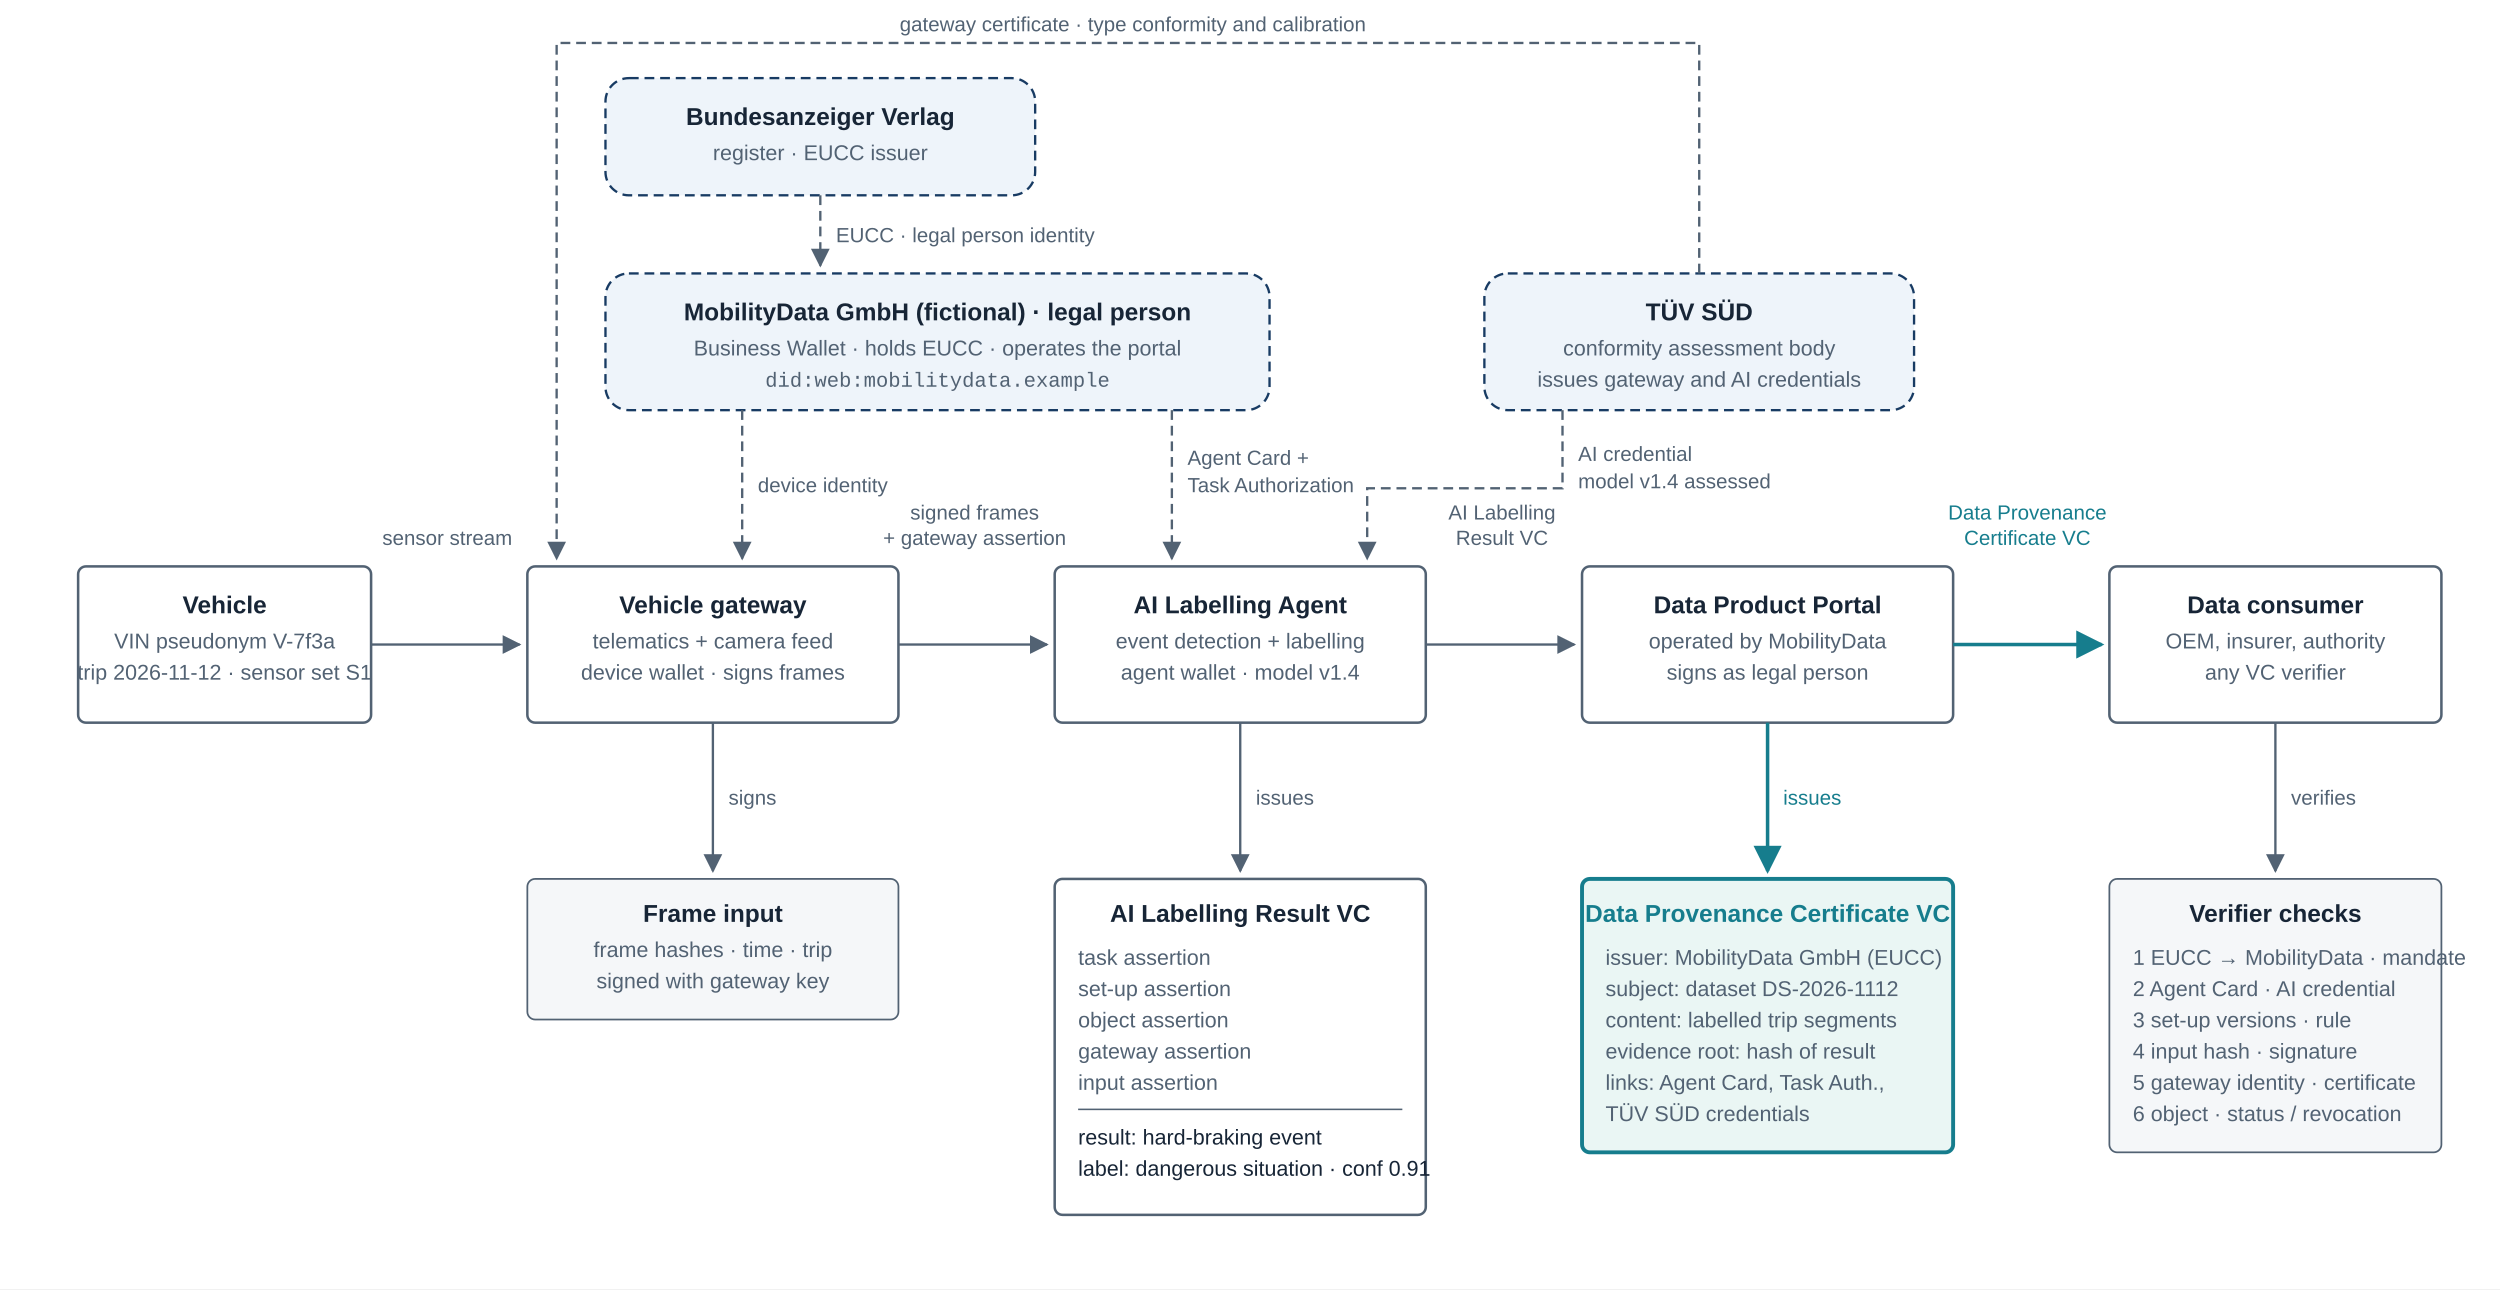
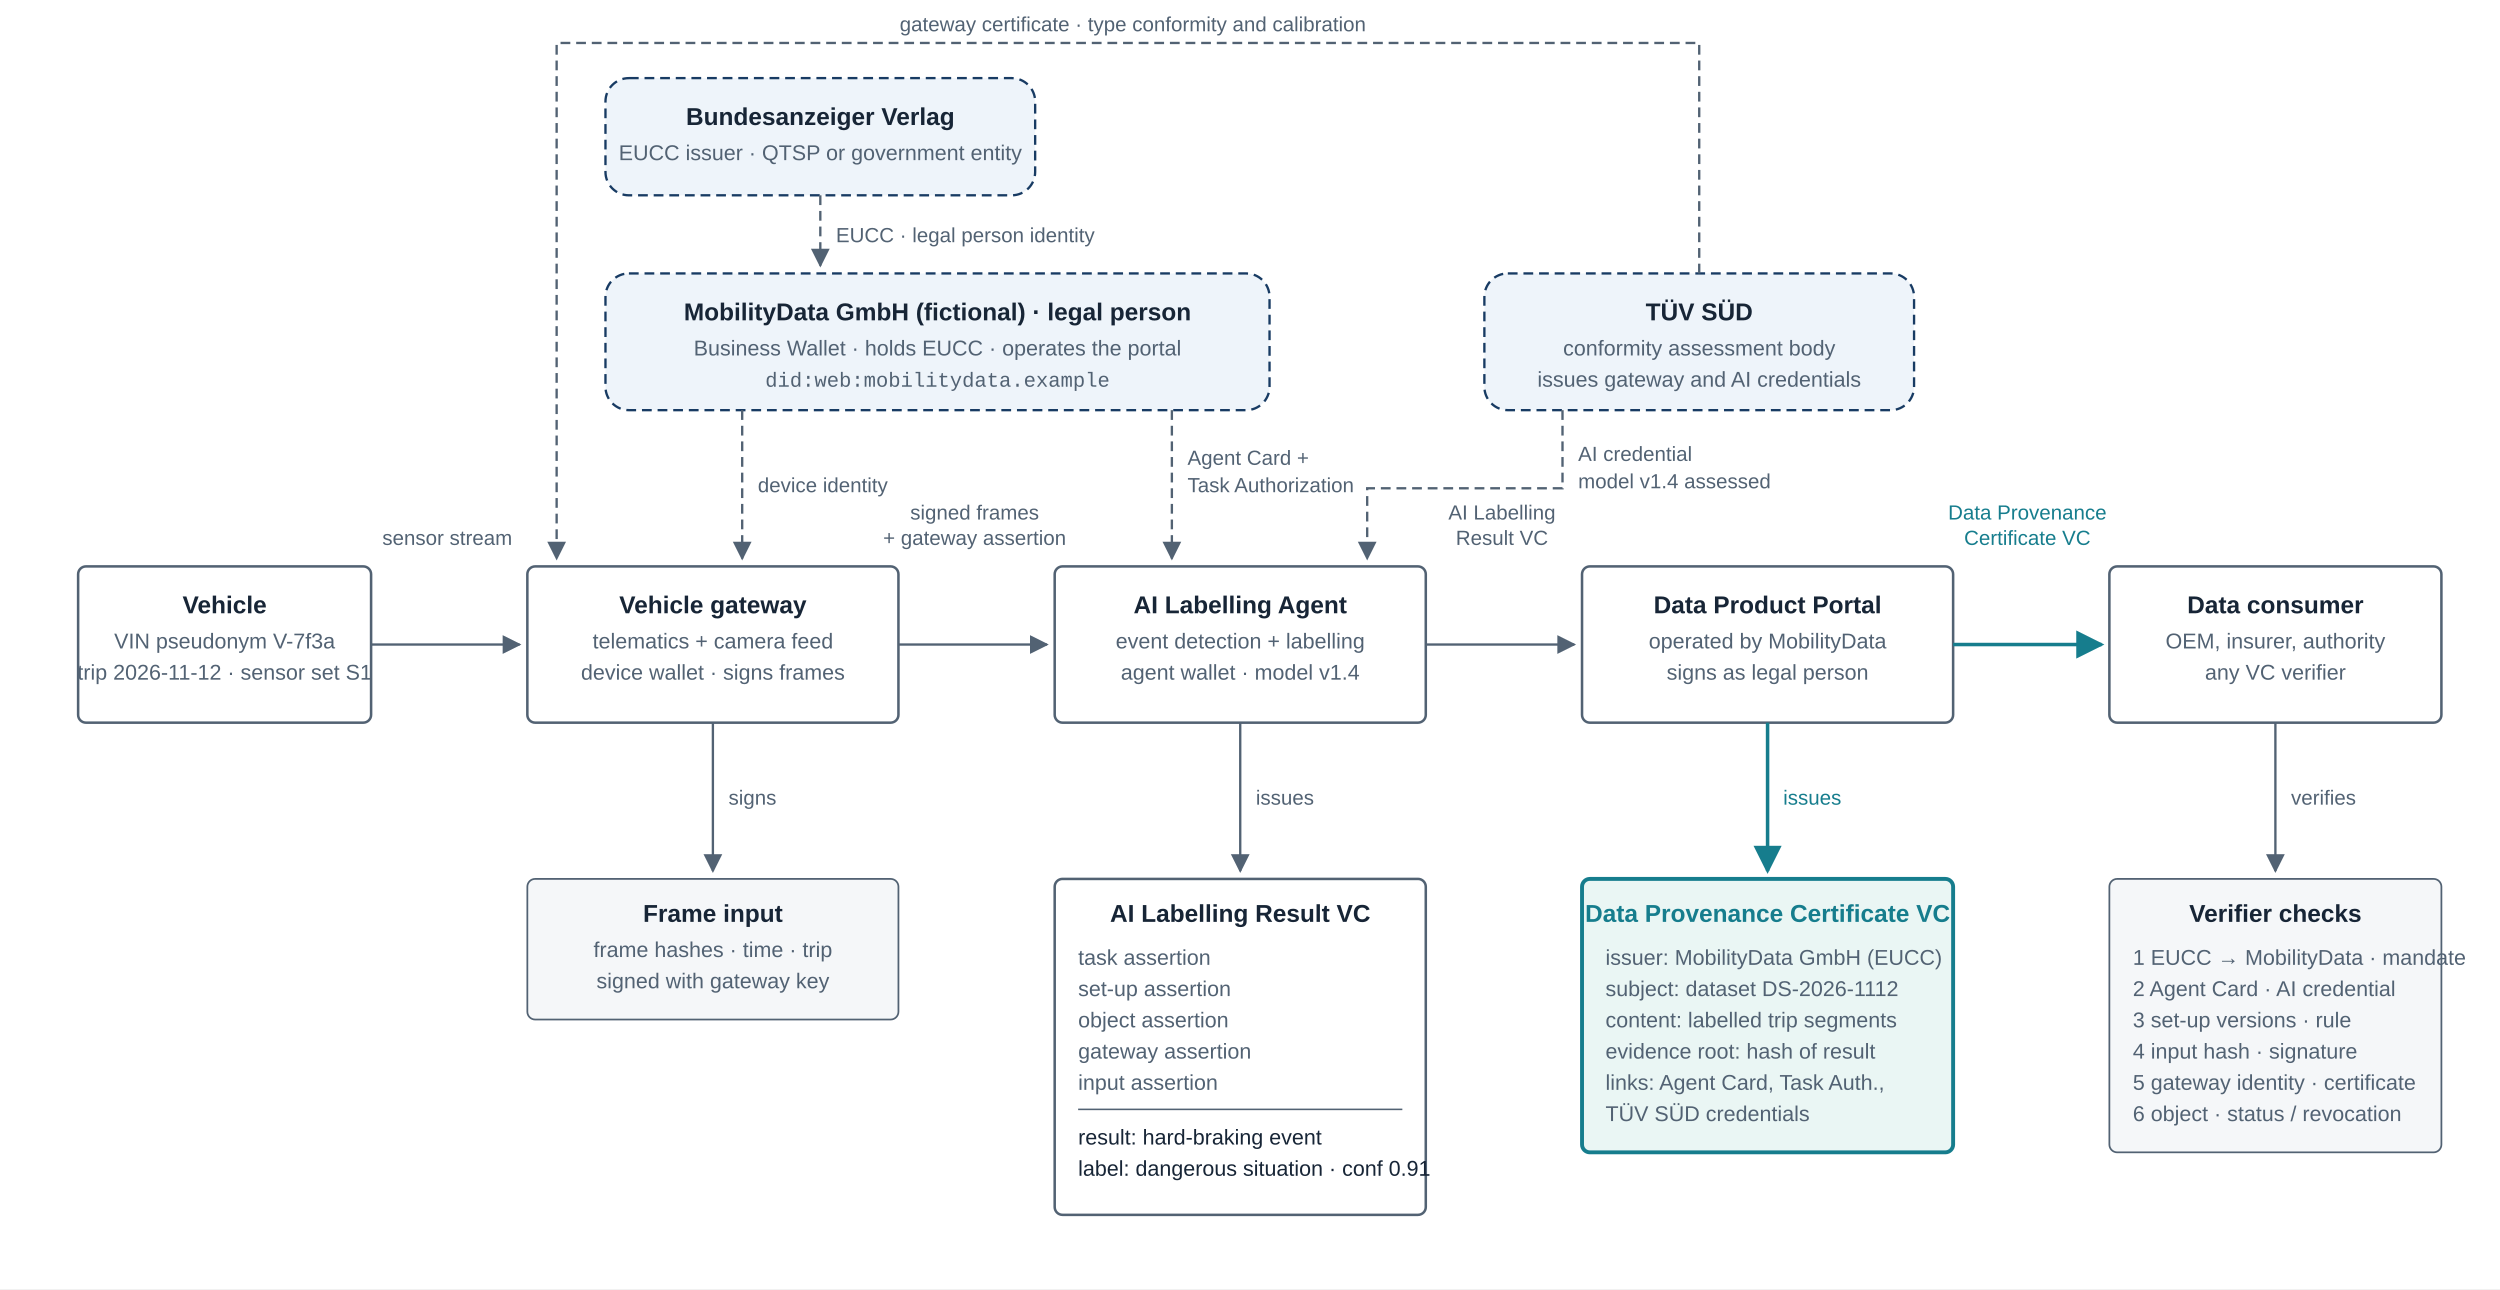
<svg xmlns="http://www.w3.org/2000/svg" width="1280" height="660" viewBox="0 0 1280 660" role="img" aria-labelledby="figure-4-vehicle-data-variant-title figure-4-vehicle-data-variant-desc" font-family="Arial, Liberation Sans, sans-serif">
  <rect x="0" y="0" width="1280" height="660" fill="#FFFFFF" />
  <defs>
    <marker id="ar3" viewBox="0 0 10 10" refX="9" refY="5" markerWidth="8" markerHeight="8" orient="auto-start-reverse">
      <path d="M0,0 L10,5 L0,10 z" fill="#526273" />
    </marker>
    <marker id="ar3-acc" viewBox="0 0 10 10" refX="9" refY="5" markerWidth="8" markerHeight="8" orient="auto-start-reverse">
      <path d="M0,0 L10,5 L0,10 z" fill="#167D8D" />
    </marker>
  </defs>
  <g>
    <rect fill="#EEF4FA" stroke="#183B63" stroke-width="1.2" stroke-dasharray="5 3" x="310" y="40" width="220" height="60" rx="12" />
    <text font-size="12.5" font-weight="700" fill="#172536" x="420" y="64" text-anchor="middle">Bundesanzeiger Verlag</text>
-     <text font-size="11" fill="#526273" x="420" y="82" text-anchor="middle">register · EUCC issuer</text>
+     <text font-size="11" fill="#526273" x="420" y="82" text-anchor="middle">EUCC issuer · QTSP or government entity</text>
  </g>
  <g>
    <rect fill="#EEF4FA" stroke="#183B63" stroke-width="1.2" stroke-dasharray="5 3" x="310" y="140" width="340" height="70" rx="12" />
    <text font-size="12.5" font-weight="700" fill="#172536" x="480" y="164" text-anchor="middle">MobilityData GmbH (fictional) · legal person</text>
    <text font-size="11" fill="#526273" x="480" y="182" text-anchor="middle">Business Wallet · holds EUCC · operates the portal</text>
    <text font-family="Liberation Mono, Courier New, monospace" font-size="10.5" fill="#526273" x="480" y="198" text-anchor="middle">did:web:mobilitydata.example</text>
  </g>
  <g>
    <rect fill="#EEF4FA" stroke="#183B63" stroke-width="1.2" stroke-dasharray="5 3" x="760" y="140" width="220" height="70" rx="12" />
    <text font-size="12.5" font-weight="700" fill="#172536" x="870" y="164" text-anchor="middle">TÜV SÜD</text>
    <text font-size="11" fill="#526273" x="870" y="182" text-anchor="middle">conformity assessment body</text>
    <text font-size="11" fill="#526273" x="870" y="198" text-anchor="middle">issues gateway and AI credentials</text>
  </g>
  <path fill="none" stroke="#526273" stroke-width="1.2" stroke-dasharray="5 3" d="M420,100 V136" marker-end="url(#ar3)" />
  <text font-size="10.5" fill="#526273" paint-order="stroke" stroke="#FFFFFF" stroke-width="5" stroke-linejoin="round" x="428" y="124" text-anchor="start">EUCC · legal person identity</text>
  <path fill="none" stroke="#526273" stroke-width="1.2" stroke-dasharray="5 3" d="M870,140 V22 H285 V286" marker-end="url(#ar3)" />
  <text font-size="10.5" fill="#526273" paint-order="stroke" stroke="#FFFFFF" stroke-width="5" stroke-linejoin="round" x="580" y="16" text-anchor="middle">gateway certificate · type conformity and calibration</text>
  <path fill="none" stroke="#526273" stroke-width="1.2" stroke-dasharray="5 3" d="M800,210 V250 H700 V286" marker-end="url(#ar3)" />
  <text font-size="10.5" fill="#526273" paint-order="stroke" stroke="#FFFFFF" stroke-width="5" stroke-linejoin="round" x="808" y="236" text-anchor="start">AI credential</text>
  <text font-size="10.5" fill="#526273" paint-order="stroke" stroke="#FFFFFF" stroke-width="5" stroke-linejoin="round" x="808" y="250" text-anchor="start">model v1.4 assessed</text>
  <path fill="none" stroke="#526273" stroke-width="1.2" stroke-dasharray="5 3" d="M380,210 V286" marker-end="url(#ar3)" />
  <text font-size="10.5" fill="#526273" paint-order="stroke" stroke="#FFFFFF" stroke-width="5" stroke-linejoin="round" x="388" y="252" text-anchor="start">device identity</text>
  <path fill="none" stroke="#526273" stroke-width="1.2" stroke-dasharray="5 3" d="M600,210 V286" marker-end="url(#ar3)" />
  <text font-size="10.5" fill="#526273" paint-order="stroke" stroke="#FFFFFF" stroke-width="5" stroke-linejoin="round" x="608" y="238" text-anchor="start">Agent Card +</text>
  <text font-size="10.5" fill="#526273" paint-order="stroke" stroke="#FFFFFF" stroke-width="5" stroke-linejoin="round" x="608" y="252" text-anchor="start">Task Authorization</text>
  <g>
    <rect fill="#FFFFFF" stroke="#526273" stroke-width="1.3" x="40" y="290" width="150" height="80" rx="4" />
    <text font-size="12.5" font-weight="700" fill="#172536" x="115" y="314" text-anchor="middle">Vehicle</text>
    <text font-size="11" fill="#526273" x="115" y="332" text-anchor="middle">VIN pseudonym V-7f3a</text>
    <text font-size="11" fill="#526273" x="115" y="348" text-anchor="middle">trip 2026-11-12 · sensor set S1</text>
  </g>
  <g>
    <rect fill="#FFFFFF" stroke="#526273" stroke-width="1.3" x="270" y="290" width="190" height="80" rx="4" />
    <text font-size="12.5" font-weight="700" fill="#172536" x="365" y="314" text-anchor="middle">Vehicle gateway</text>
    <text font-size="11" fill="#526273" x="365" y="332" text-anchor="middle">telematics + camera feed</text>
    <text font-size="11" fill="#526273" x="365" y="348" text-anchor="middle">device wallet · signs frames</text>
  </g>
  <g>
    <rect fill="#FFFFFF" stroke="#526273" stroke-width="1.3" x="540" y="290" width="190" height="80" rx="4" />
    <text font-size="12.5" font-weight="700" fill="#172536" x="635" y="314" text-anchor="middle">AI Labelling Agent</text>
    <text font-size="11" fill="#526273" x="635" y="332" text-anchor="middle">event detection + labelling</text>
    <text font-size="11" fill="#526273" x="635" y="348" text-anchor="middle">agent wallet · model v1.4</text>
  </g>
  <g>
    <rect fill="#FFFFFF" stroke="#526273" stroke-width="1.3" x="810" y="290" width="190" height="80" rx="4" />
    <text font-size="12.5" font-weight="700" fill="#172536" x="905" y="314" text-anchor="middle">Data Product Portal</text>
    <text font-size="11" fill="#526273" x="905" y="332" text-anchor="middle">operated by MobilityData</text>
    <text font-size="11" fill="#526273" x="905" y="348" text-anchor="middle">signs as legal person</text>
  </g>
  <g>
    <rect fill="#FFFFFF" stroke="#526273" stroke-width="1.3" x="1080" y="290" width="170" height="80" rx="4" />
    <text font-size="12.5" font-weight="700" fill="#172536" x="1165" y="314" text-anchor="middle">Data consumer</text>
    <text font-size="11" fill="#526273" x="1165" y="332" text-anchor="middle">OEM, insurer, authority</text>
    <text font-size="11" fill="#526273" x="1165" y="348" text-anchor="middle">any VC verifier</text>
  </g>
  <path fill="none" stroke="#526273" stroke-width="1.2" d="M190,330 H266" marker-end="url(#ar3)" />
  <text font-size="10.5" fill="#526273" paint-order="stroke" stroke="#FFFFFF" stroke-width="5" stroke-linejoin="round" x="229" y="279" text-anchor="middle">sensor stream</text>
  <path fill="none" stroke="#526273" stroke-width="1.2" d="M460,330 H536" marker-end="url(#ar3)" />
  <text font-size="10.5" fill="#526273" paint-order="stroke" stroke="#FFFFFF" stroke-width="5" stroke-linejoin="round" x="499" y="266" text-anchor="middle">signed frames</text>
  <text font-size="10.5" fill="#526273" paint-order="stroke" stroke="#FFFFFF" stroke-width="5" stroke-linejoin="round" x="499" y="279" text-anchor="middle">+ gateway assertion</text>
  <path fill="none" stroke="#526273" stroke-width="1.2" d="M730,330 H806" marker-end="url(#ar3)" />
  <text font-size="10.5" fill="#526273" paint-order="stroke" stroke="#FFFFFF" stroke-width="5" stroke-linejoin="round" x="769" y="266" text-anchor="middle">AI Labelling</text>
  <text font-size="10.5" fill="#526273" paint-order="stroke" stroke="#FFFFFF" stroke-width="5" stroke-linejoin="round" x="769" y="279" text-anchor="middle">Result VC</text>
  <path fill="none" stroke="#167D8D" stroke-width="1.8" d="M1000,330 H1076" marker-end="url(#ar3-acc)" />
  <text font-size="10.5" fill="#167D8D" paint-order="stroke" stroke="#FFFFFF" stroke-width="5" stroke-linejoin="round" x="1038" y="266" text-anchor="middle">Data Provenance</text>
  <text font-size="10.5" fill="#167D8D" paint-order="stroke" stroke="#FFFFFF" stroke-width="5" stroke-linejoin="round" x="1038" y="279" text-anchor="middle">Certificate VC</text>
  <path fill="none" stroke="#526273" stroke-width="1.2" d="M365,370 V446" marker-end="url(#ar3)" />
  <text font-size="10.5" fill="#526273" paint-order="stroke" stroke="#FFFFFF" stroke-width="5" stroke-linejoin="round" x="373" y="412" text-anchor="start">signs</text>
  <path fill="none" stroke="#526273" stroke-width="1.2" d="M635,370 V446" marker-end="url(#ar3)" />
  <text font-size="10.5" fill="#526273" paint-order="stroke" stroke="#FFFFFF" stroke-width="5" stroke-linejoin="round" x="643" y="412" text-anchor="start">issues</text>
  <path fill="none" stroke="#167D8D" stroke-width="1.8" d="M905,370 V446" marker-end="url(#ar3-acc)" />
  <text font-size="10.5" fill="#167D8D" paint-order="stroke" stroke="#FFFFFF" stroke-width="5" stroke-linejoin="round" x="913" y="412" text-anchor="start">issues</text>
  <path fill="none" stroke="#526273" stroke-width="1.2" d="M1165,370 V446" marker-end="url(#ar3)" />
  <text font-size="10.5" fill="#526273" paint-order="stroke" stroke="#FFFFFF" stroke-width="5" stroke-linejoin="round" x="1173" y="412" text-anchor="start">verifies</text>
  <g>
    <rect fill="#F5F7F9" stroke="#526273" stroke-width="0.9" x="270" y="450" width="190" height="72" rx="4" />
    <text font-size="12.5" font-weight="700" fill="#172536" x="365" y="472" text-anchor="middle">Frame input</text>
    <text font-size="11" fill="#526273" x="365" y="490" text-anchor="middle">frame hashes · time · trip</text>
    <text font-size="11" fill="#526273" x="365" y="506" text-anchor="middle">signed with gateway key</text>
  </g>
  <g>
    <rect fill="#FFFFFF" stroke="#526273" stroke-width="1.3" x="540" y="450" width="190" height="172" rx="4" />
    <text font-size="12.5" font-weight="700" fill="#172536" x="635" y="472" text-anchor="middle">AI Labelling Result VC</text>
    <text font-size="11" fill="#526273" x="552" y="494">task assertion</text>
    <text font-size="11" fill="#526273" x="552" y="510">set-up assertion</text>
    <text font-size="11" fill="#526273" x="552" y="526">object assertion</text>
    <text font-size="11" fill="#526273" x="552" y="542">gateway assertion</text>
    <text font-size="11" fill="#526273" x="552" y="558">input assertion</text>
    <line x1="552" y1="568" x2="718" y2="568" stroke="#526273" stroke-width="0.8" />
    <text font-size="11" fill="#172536" x="552" y="586">result: hard-braking event</text>
    <text font-size="11" fill="#172536" x="552" y="602">label: dangerous situation · conf 0.91</text>
  </g>
  <g>
    <rect fill="#EAF6F4" stroke="#167D8D" stroke-width="2" x="810" y="450" width="190" height="140" rx="4" />
    <text font-size="12.5" font-weight="700" fill="#167D8D" x="905" y="472" text-anchor="middle">Data Provenance Certificate VC</text>
    <text font-size="11" fill="#526273" x="822" y="494">issuer: MobilityData GmbH (EUCC)</text>
    <text font-size="11" fill="#526273" x="822" y="510">subject: dataset DS-2026-1112</text>
    <text font-size="11" fill="#526273" x="822" y="526">content: labelled trip segments</text>
    <text font-size="11" fill="#526273" x="822" y="542">evidence root: hash of result</text>
    <text font-size="11" fill="#526273" x="822" y="558">links: Agent Card, Task Auth.,</text>
    <text font-size="11" fill="#526273" x="822" y="574">TÜV SÜD credentials</text>
  </g>
  <g>
    <rect fill="#F5F7F9" stroke="#526273" stroke-width="0.9" x="1080" y="450" width="170" height="140" rx="4" />
    <text font-size="12.5" font-weight="700" fill="#172536" x="1165" y="472" text-anchor="middle">Verifier checks</text>
    <text font-size="11" fill="#526273" x="1092" y="494">1 EUCC → MobilityData · mandate</text>
    <text font-size="11" fill="#526273" x="1092" y="510">2 Agent Card · AI credential</text>
    <text font-size="11" fill="#526273" x="1092" y="526">3 set-up versions · rule</text>
    <text font-size="11" fill="#526273" x="1092" y="542">4 input hash · signature</text>
    <text font-size="11" fill="#526273" x="1092" y="558">5 gateway identity · certificate</text>
    <text font-size="11" fill="#526273" x="1092" y="574">6 object · status / revocation</text>
  </g>
</svg>
